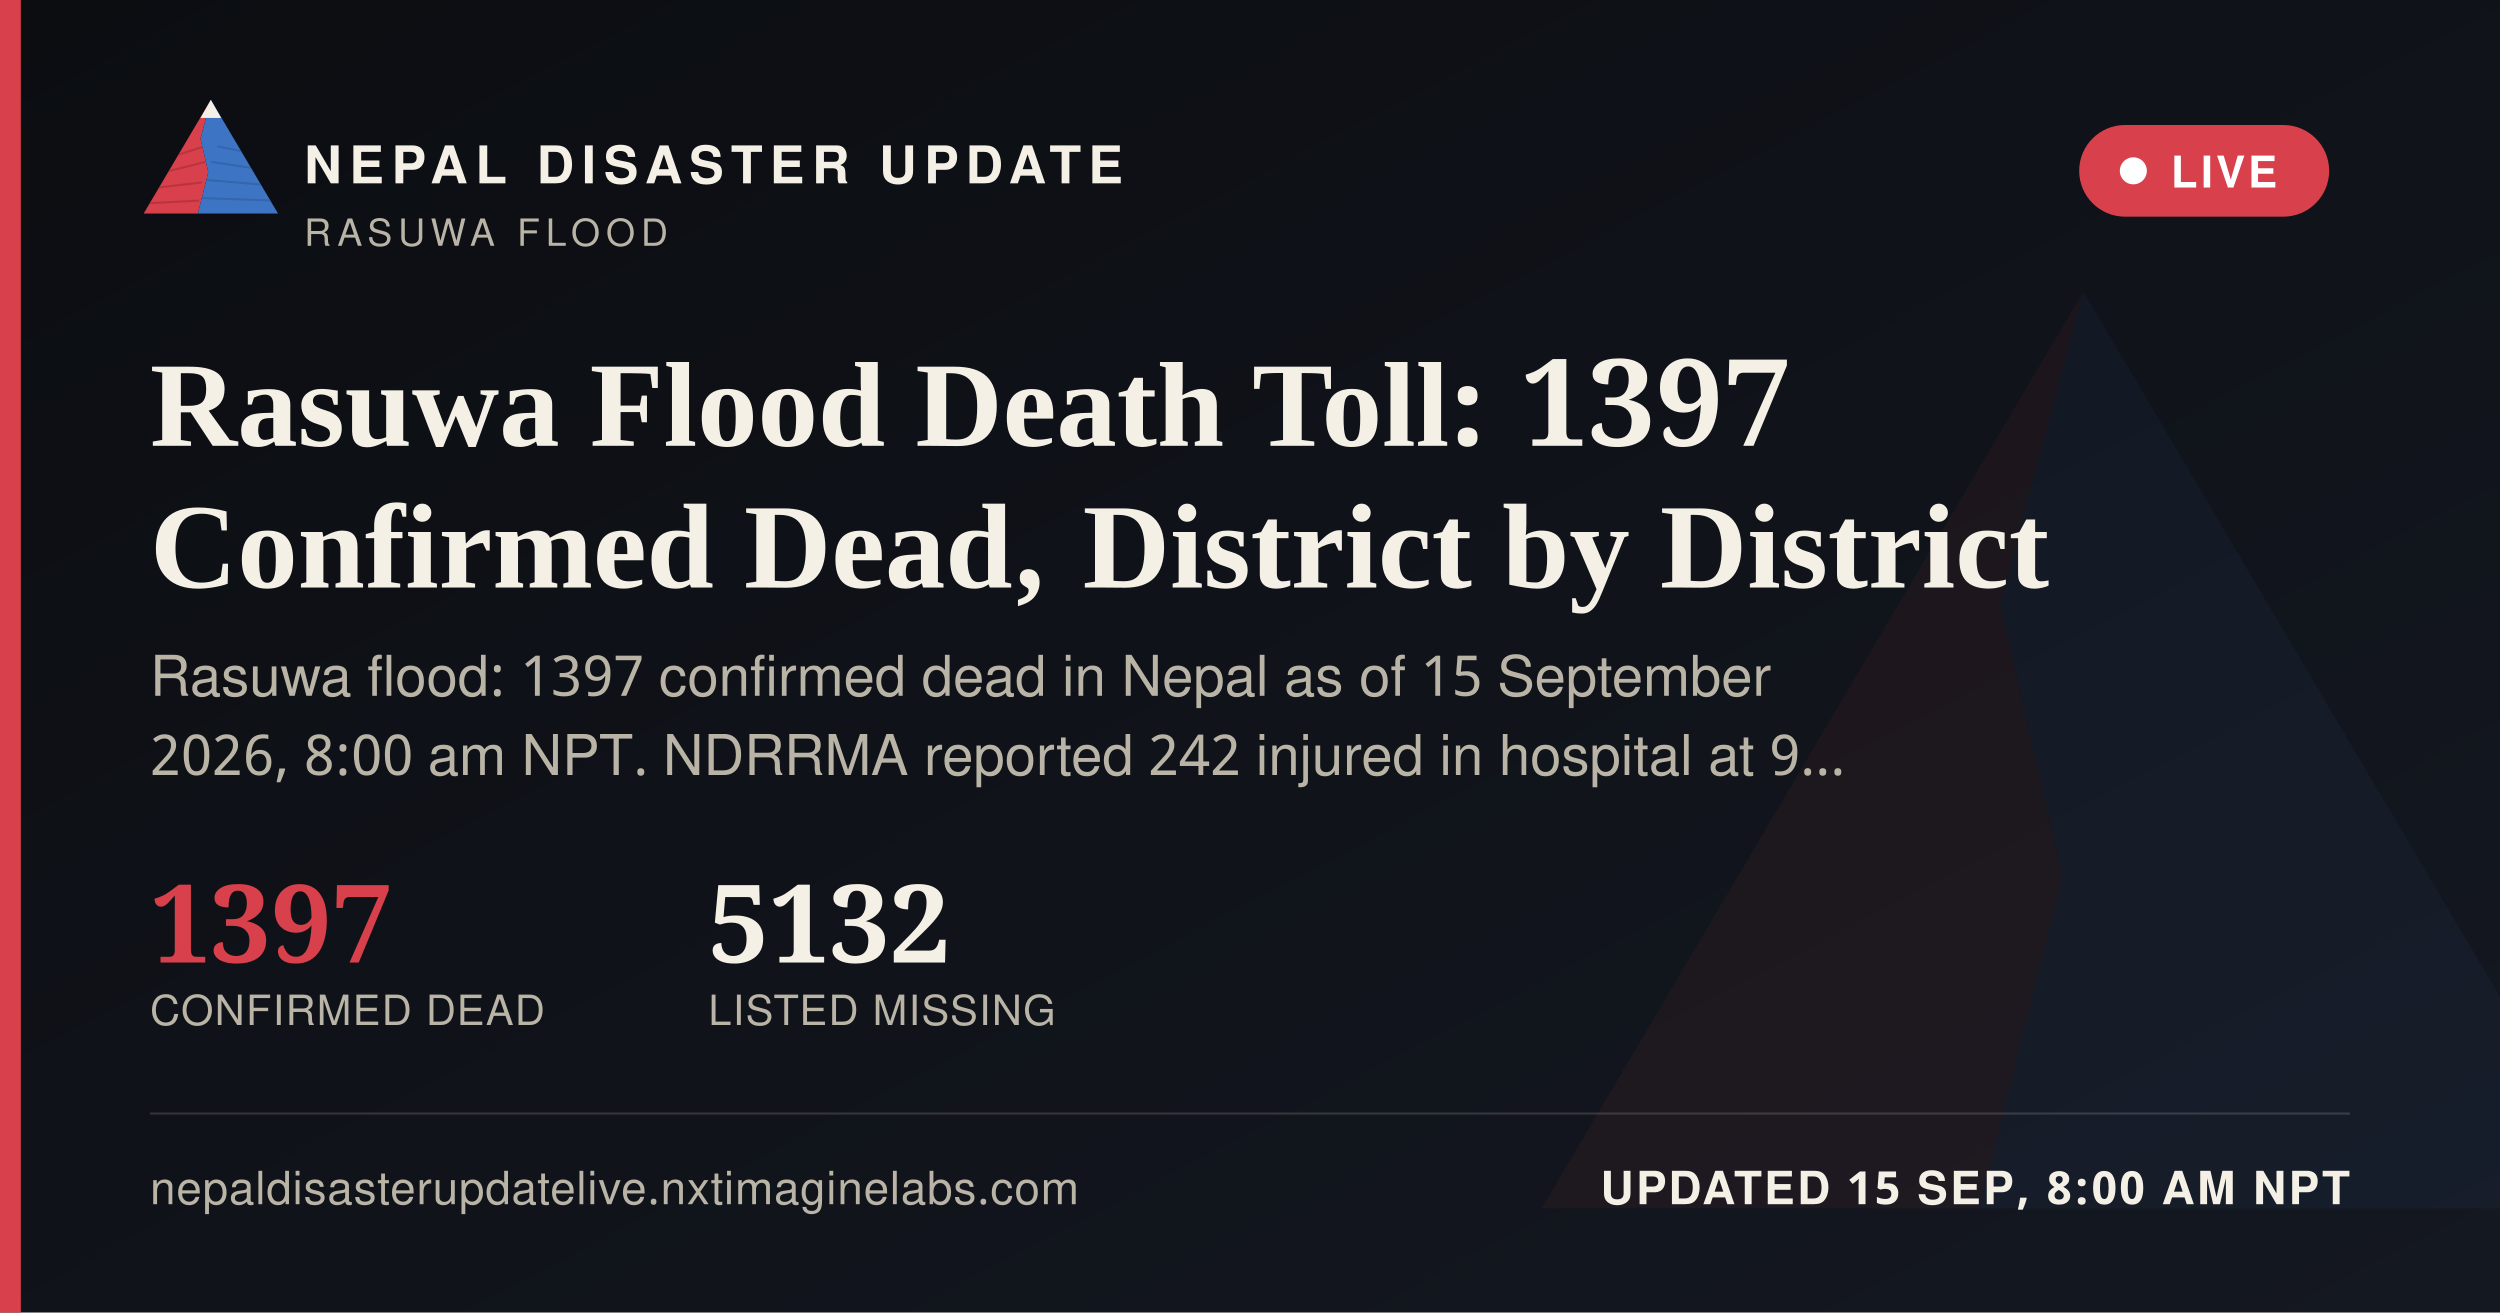
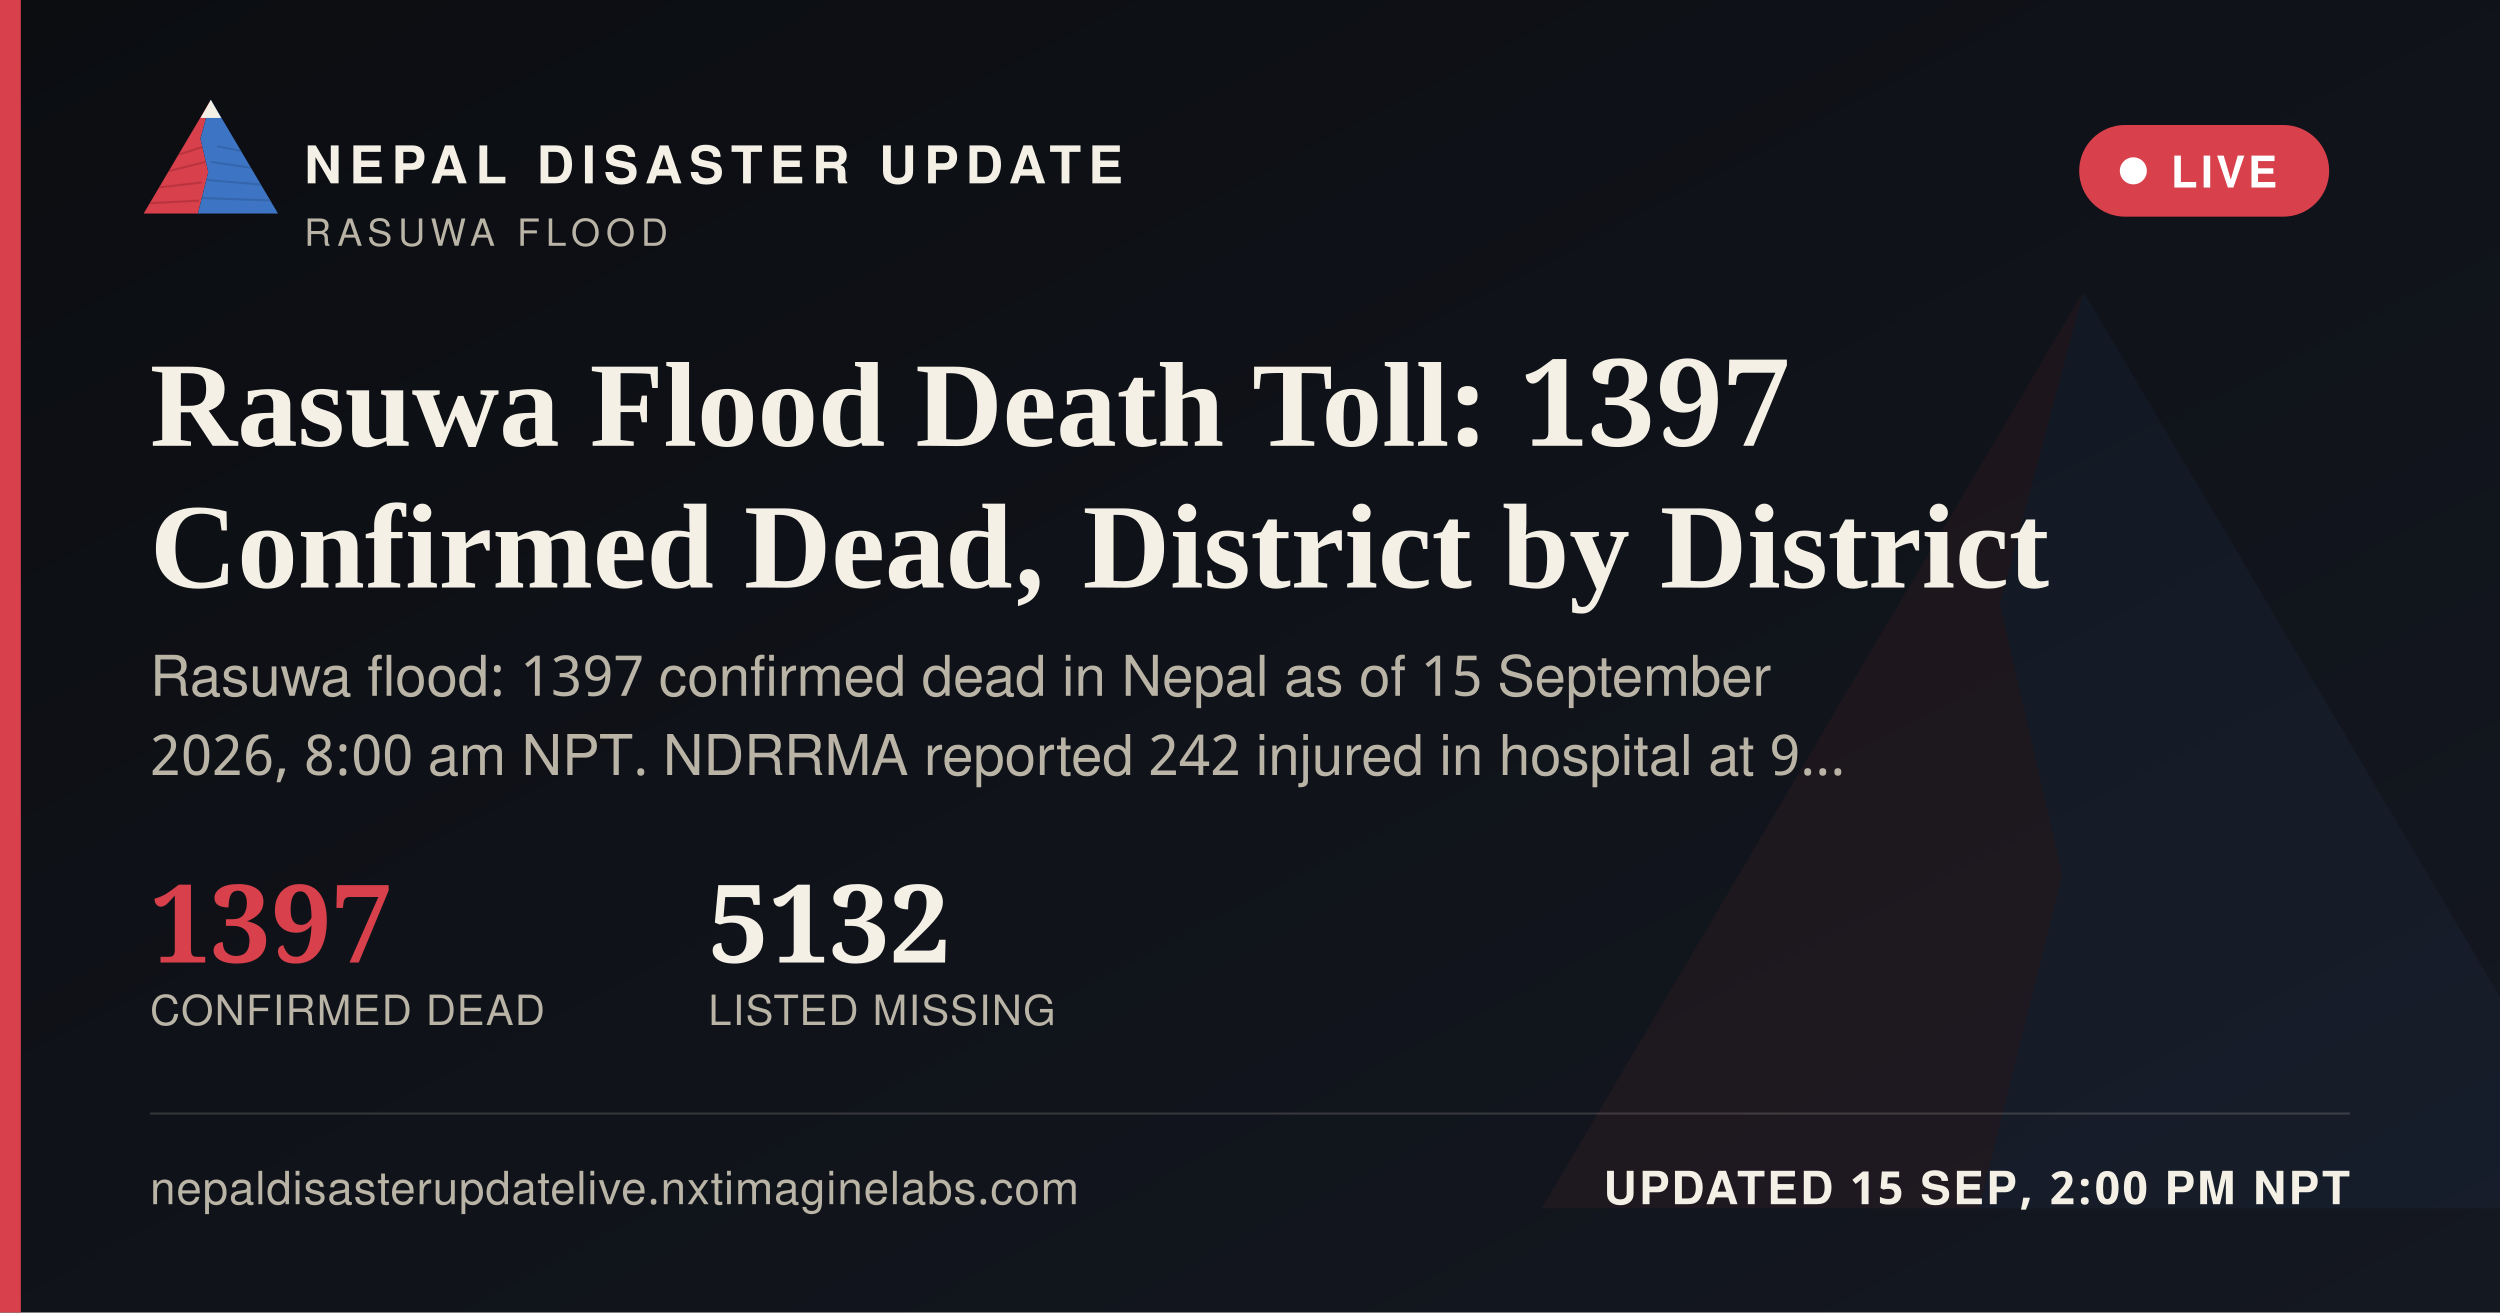
<svg xmlns="http://www.w3.org/2000/svg" width="1200" height="630" viewBox="0 0 1200 630">
  <defs>
    <linearGradient id="ogbg" x1="0" y1="0" x2="1" y2="1">
      <stop offset="0" stop-color="#0B0D11" />
      <stop offset="1" stop-color="#141821" />
    </linearGradient>
  </defs>
  <rect width="1200" height="630" fill="url(#ogbg)" />
  <g transform="translate(700,60) scale(5)" opacity="0.06">
    <polygon points="60,16 52,46 58,72 50,104 8,104" fill="#D8404B" />
    <polygon points="60,16 112,104 50,104 58,72 52,46" fill="#3D74C4" />
  </g>
  <rect x="0" y="0" width="10" height="630" fill="#D8404B" />
  <g transform="translate(64,38) scale(0.62)">
    <g>
      <defs>
        <clipPath id="ogLc">
          <polygon points="60,16 52,46 58,72 50,104 8,104" />
        </clipPath>
        <clipPath id="ogRc">
          <polygon points="60,16 112,104 50,104 58,72 52,46" />
        </clipPath>
      </defs>
      <polygon points="60,16 52,46 58,72 50,104 8,104" fill="#D8404B" />
      <g clip-path="url(#ogLc)" stroke="#A32A34" stroke-width="1.6" fill="none" opacity="0.55">
        <path d="M30,60 L55,52" />
        <path d="M24,72 L56,64" />
        <path d="M18,84 L53,80" />
        <path d="M13,96 L51,94" />
      </g>
      <polygon points="60,16 112,104 50,104 58,72 52,46" fill="#3D74C4" />
      <g clip-path="url(#ogRc)" stroke="#2A5793" stroke-width="1.6" fill="none" opacity="0.5">
        <path d="M65,52 L95,58" />
        <path d="M60,64 L100,70" />
        <path d="M56,78 L104,82" />
        <path d="M52,92 L108,94" />
      </g>
      <polygon points="60,16 52,30 68,30" fill="#F4F0E6" />
    </g>
  </g>
  <text x="146" y="88" font-family="'Public Sans', 'Noto Sans Devanagari', 'Helvetica Neue', Helvetica, Arial, sans-serif" font-size="25" font-weight="800" letter-spacing="3.6" fill="#F4F0E6">NEPAL DISASTER UPDATE</text>
  <text x="146" y="118" font-family="'Public Sans', 'Noto Sans Devanagari', 'Helvetica Neue', Helvetica, Arial, sans-serif" font-size="18" letter-spacing="2.8" fill="#B9B4A6">RASUWA FLOOD</text>
  <g>
    <rect x="998" y="60" width="120" height="44" rx="22" fill="#D8404B" stroke="none" />
    <circle cx="1024" cy="82" r="6.5" fill="#FFFFFF" />
    <text x="1042" y="90" font-family="'Public Sans', 'Noto Sans Devanagari', 'Helvetica Neue', Helvetica, Arial, sans-serif" font-size="21" font-weight="700" letter-spacing="1.6" fill="#FFFFFF">LIVE</text>
  </g>
  <text x="72" y="214" font-family="Newsreader, 'Noto Serif Devanagari', Georgia, 'Times New Roman', serif" font-size="58" font-weight="600" fill="#F4F0E6">Rasuwa Flood Death Toll: 1397</text>
  <text x="72" y="282" font-family="Newsreader, 'Noto Serif Devanagari', Georgia, 'Times New Roman', serif" font-size="58" font-weight="600" fill="#F4F0E6">Confirmed Dead, District by District</text>
  <text x="72" y="334" font-family="'Public Sans', 'Noto Sans Devanagari', 'Helvetica Neue', Helvetica, Arial, sans-serif" font-size="27" fill="#B9B4A6">Rasuwa flood: 1397 confirmed dead in Nepal as of 15 September</text>
  <text x="72" y="372" font-family="'Public Sans', 'Noto Sans Devanagari', 'Helvetica Neue', Helvetica, Arial, sans-serif" font-size="27" fill="#B9B4A6">2026, 8:00 am NPT. NDRRMA reported 242 injured in hospital at 9…</text>
  <g transform="translate(72,462)">
    <text x="0" y="0" font-family="Newsreader, 'Noto Serif Devanagari', Georgia, 'Times New Roman', serif" font-size="52" font-weight="600" fill="#D8404B">1397</text>
    <text x="0" y="30" font-family="'Public Sans', 'Noto Sans Devanagari', 'Helvetica Neue', Helvetica, Arial, sans-serif" font-size="20" letter-spacing="0.6" fill="#B9B4A6">CONFIRMED DEAD</text>
    <text x="268" y="0" font-family="Newsreader, 'Noto Serif Devanagari', Georgia, 'Times New Roman', serif" font-size="52" font-weight="600" fill="#F4F0E6">5132</text>
    <text x="268" y="30" font-family="'Public Sans', 'Noto Sans Devanagari', 'Helvetica Neue', Helvetica, Arial, sans-serif" font-size="20" letter-spacing="0.6" fill="#B9B4A6">LISTED MISSING</text>
  </g>
  <rect x="72" y="534" width="1056" height="1" fill="rgba(244,240,230,0.16)" />
  <text x="72" y="578" font-family="'Public Sans', 'Noto Sans Devanagari', 'Helvetica Neue', Helvetica, Arial, sans-serif" font-size="22" fill="#B9B4A6" letter-spacing="0.4">nepaldisasterupdatelive.nxtimaginelabs.com</text>
-   <text x="1128" y="578" text-anchor="end" font-family="'Public Sans', 'Noto Sans Devanagari', 'Helvetica Neue', Helvetica, Arial, sans-serif" font-size="22" font-weight="700" letter-spacing="1.2" fill="#F4F0E6">UPDATED 15 SEP, 8:00 AM NPT</text>
+   <text x="1128" y="578" text-anchor="end" font-family="'Public Sans', 'Noto Sans Devanagari', 'Helvetica Neue', Helvetica, Arial, sans-serif" font-size="22" font-weight="700" letter-spacing="1.2" fill="#F4F0E6">UPDATED 15 SEP, 2:00 PM NPT</text>
</svg>
